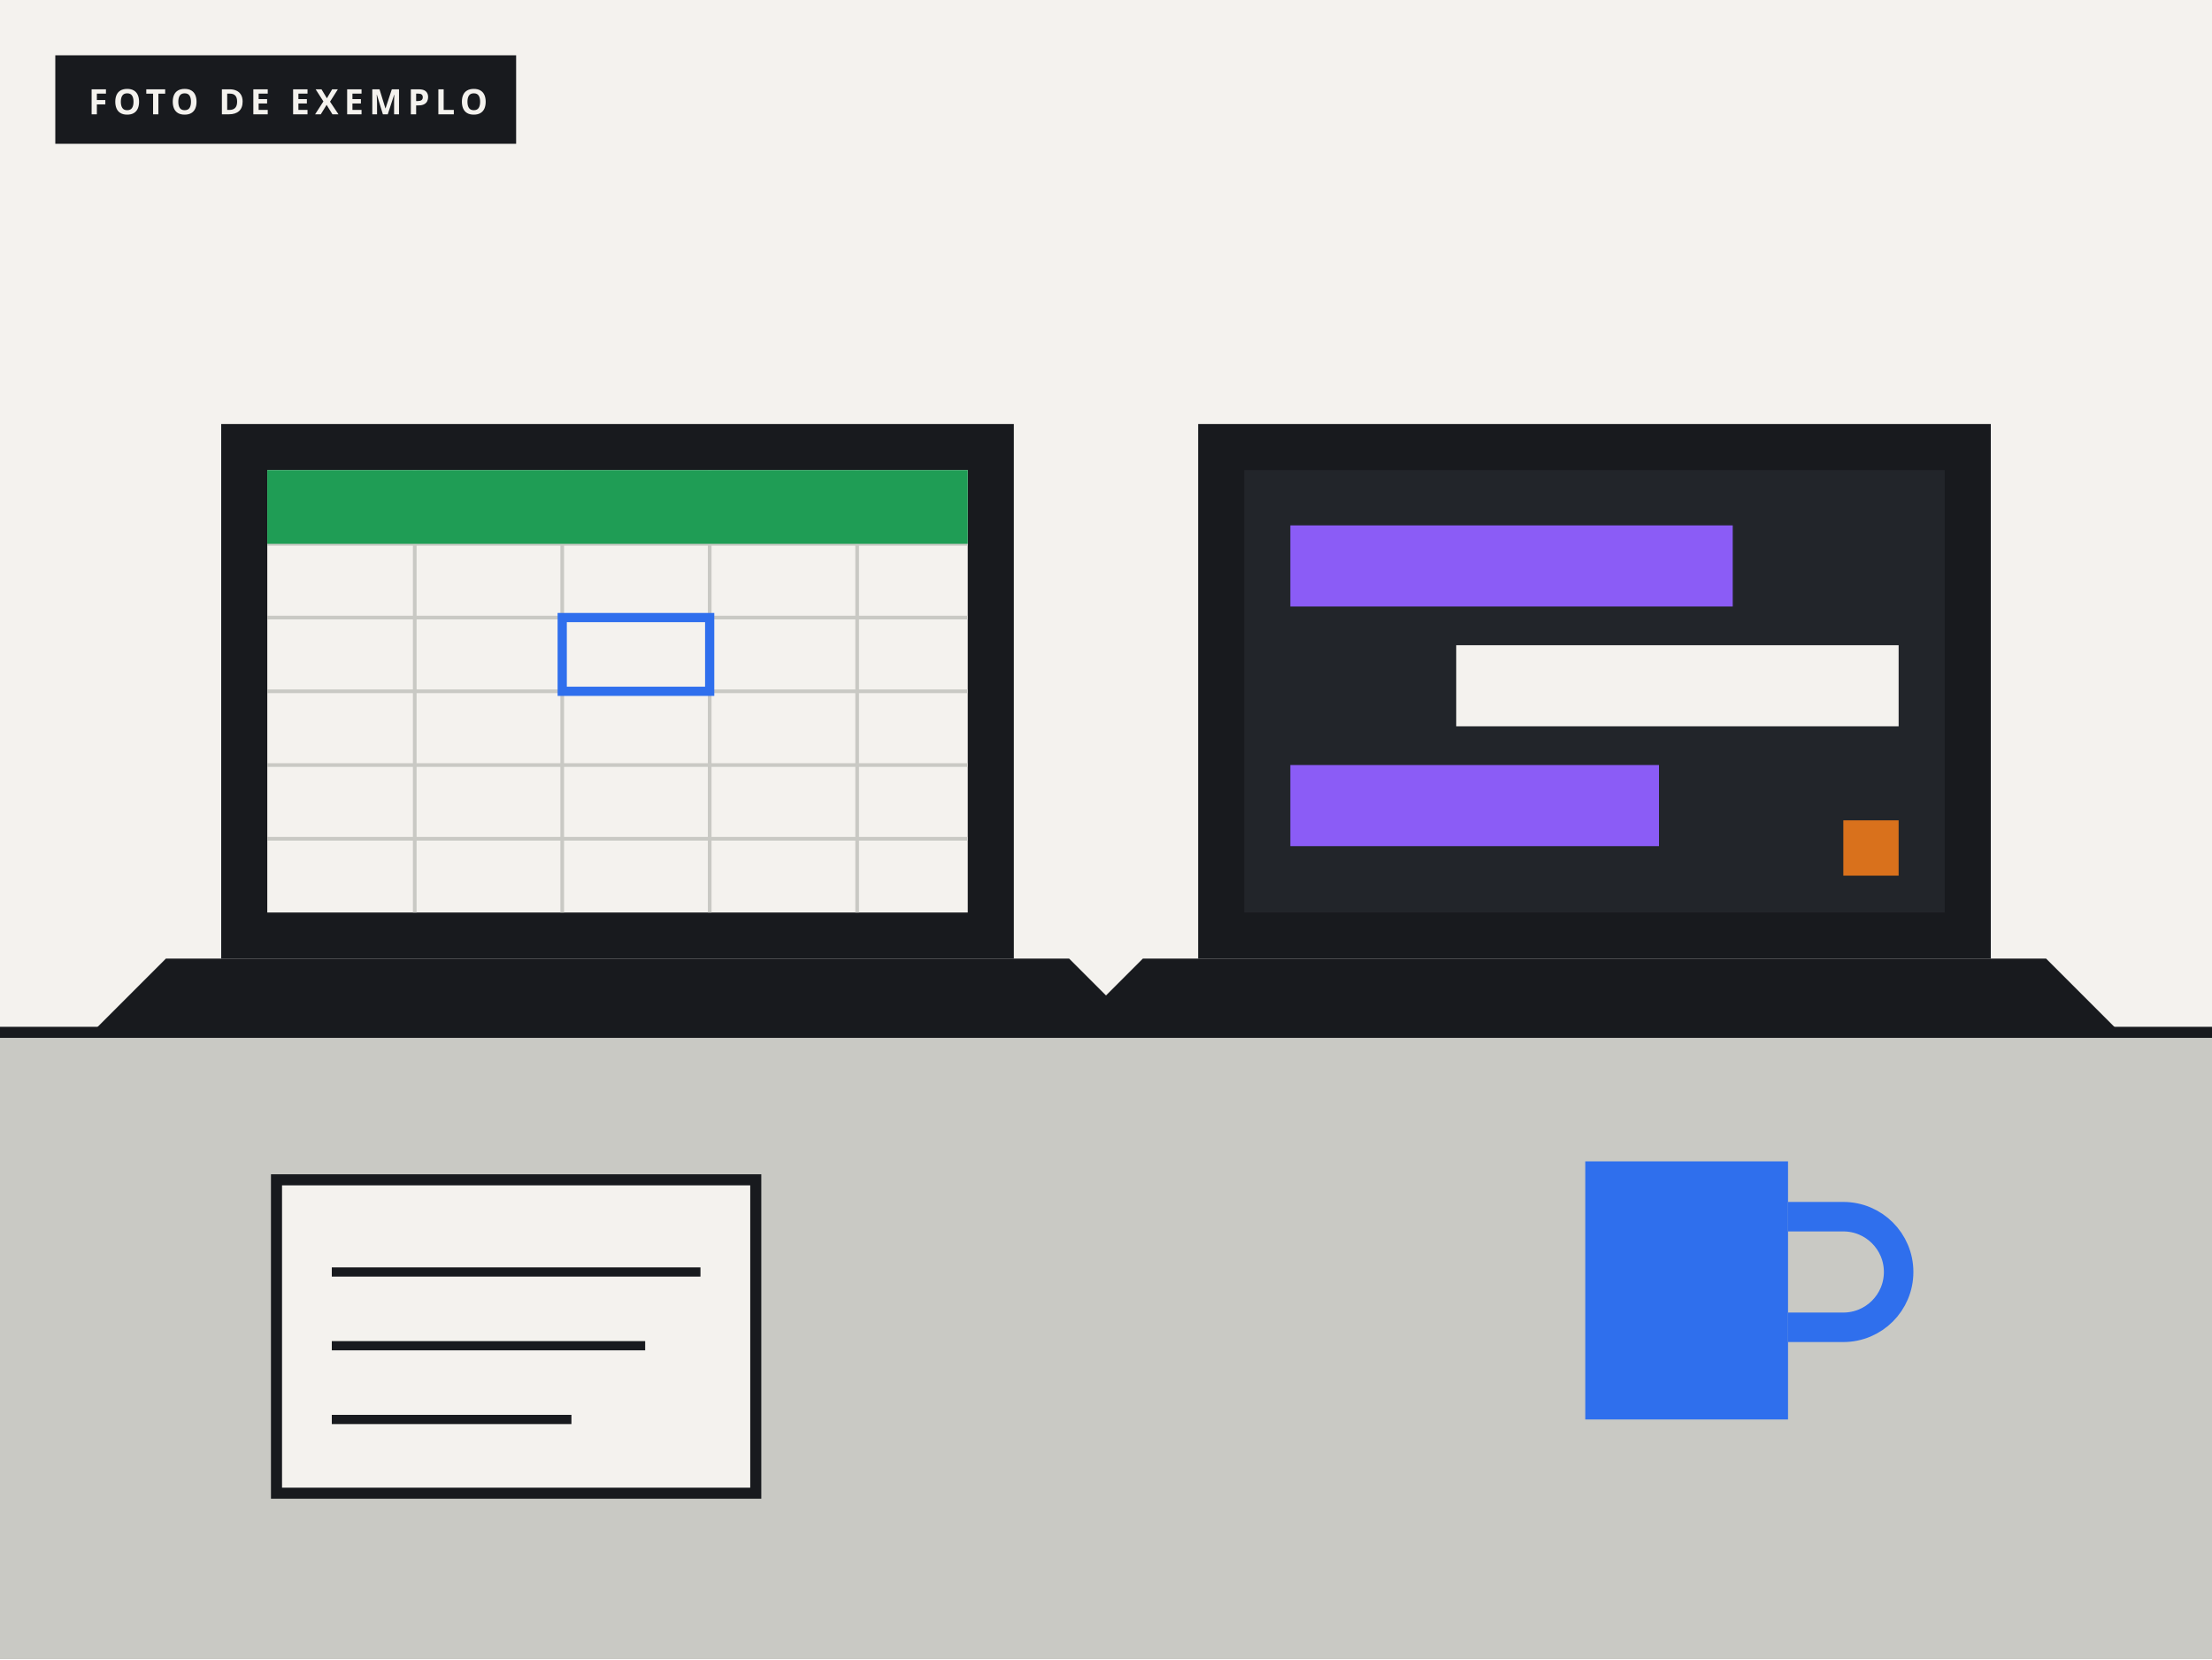
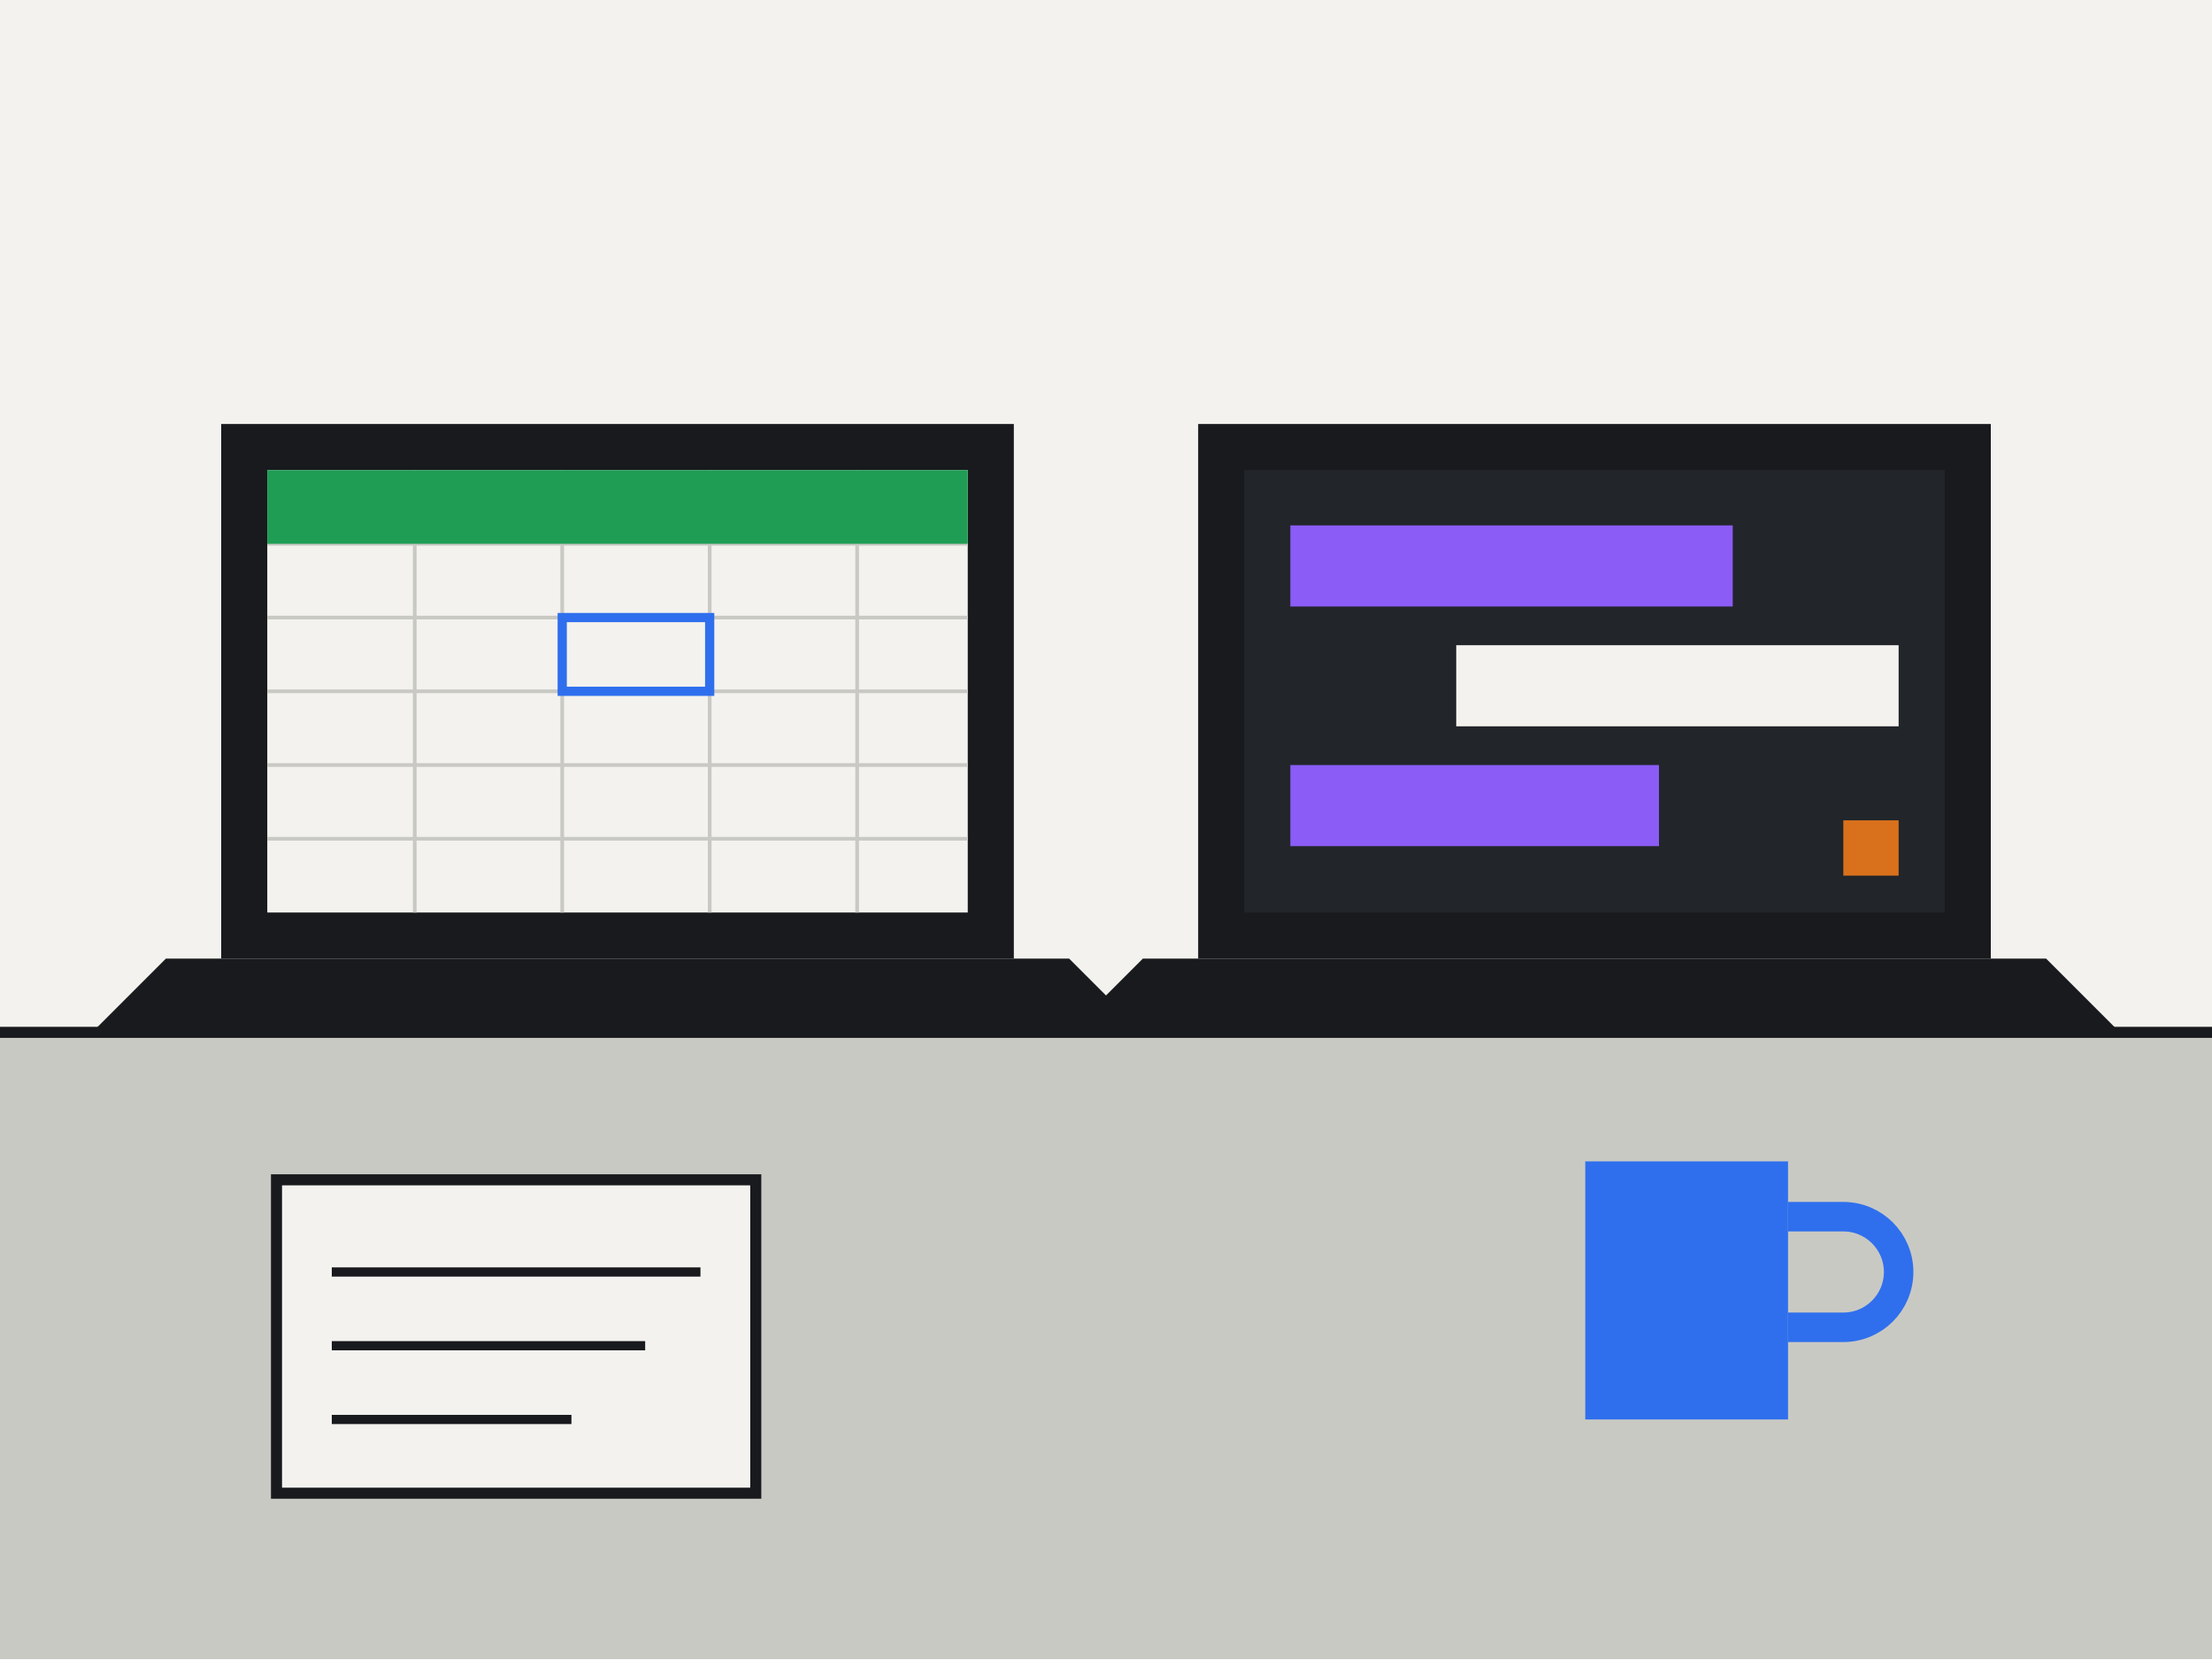
<svg xmlns="http://www.w3.org/2000/svg" viewBox="0 0 1200 900" role="img" aria-labelledby="t">
  <rect width="1200" height="900" fill="#f4f2ee" />
  <rect x="0" y="560" width="1200" height="340" fill="#c9c9c4" />
  <path d="M0 560H1200" stroke="#181a1e" stroke-width="6" />
  <g>
    <rect x="120" y="230" width="430" height="290" fill="#181a1e" />
    <rect x="145" y="255" width="380" height="240" fill="#f4f2ee" />
    <g stroke="#c9c9c4" stroke-width="2">
      <path d="M145 295H525M145 335H525M145 375H525M145 415H525M145 455H525" />
      <path d="M225 255V495M305 255V495M385 255V495M465 255V495" />
    </g>
    <rect x="145" y="255" width="380" height="40" fill="#1f9d55" />
    <rect x="305" y="335" width="80" height="40" fill="none" stroke="#2f6fed" stroke-width="5" />
    <path d="M90 520H580L620 560H50z" fill="#181a1e" />
  </g>
  <g>
    <rect x="650" y="230" width="430" height="290" fill="#181a1e" />
    <rect x="675" y="255" width="380" height="240" fill="#22252a" />
    <rect x="700" y="285" width="240" height="44" fill="#8b5cf6" />
    <rect x="790" y="350" width="240" height="44" fill="#f4f2ee" />
    <rect x="700" y="415" width="200" height="44" fill="#8b5cf6" />
    <rect x="1000" y="445" width="30" height="30" fill="#d9711c" />
    <path d="M620 520H1110L1150 560H580z" fill="#181a1e" />
  </g>
  <rect x="150" y="640" width="260" height="170" fill="#f4f2ee" stroke="#181a1e" stroke-width="6" />
  <path d="M180 690H380M180 730H350M180 770H310" stroke="#181a1e" stroke-width="5" />
  <rect x="860" y="630" width="110" height="140" fill="#2f6fed" />
  <path d="M970 660h30a30 30 0 0 1 0 60h-30" fill="none" stroke="#2f6fed" stroke-width="16" />
-   <rect x="30" y="30" width="250" height="48" fill="#181a1e" />
-   <text x="48" y="62" font-family="Ubuntu, sans-serif" font-weight="700" font-size="19" letter-spacing="3" fill="#f4f2ee">FOTO DE EXEMPLO</text>
</svg>
